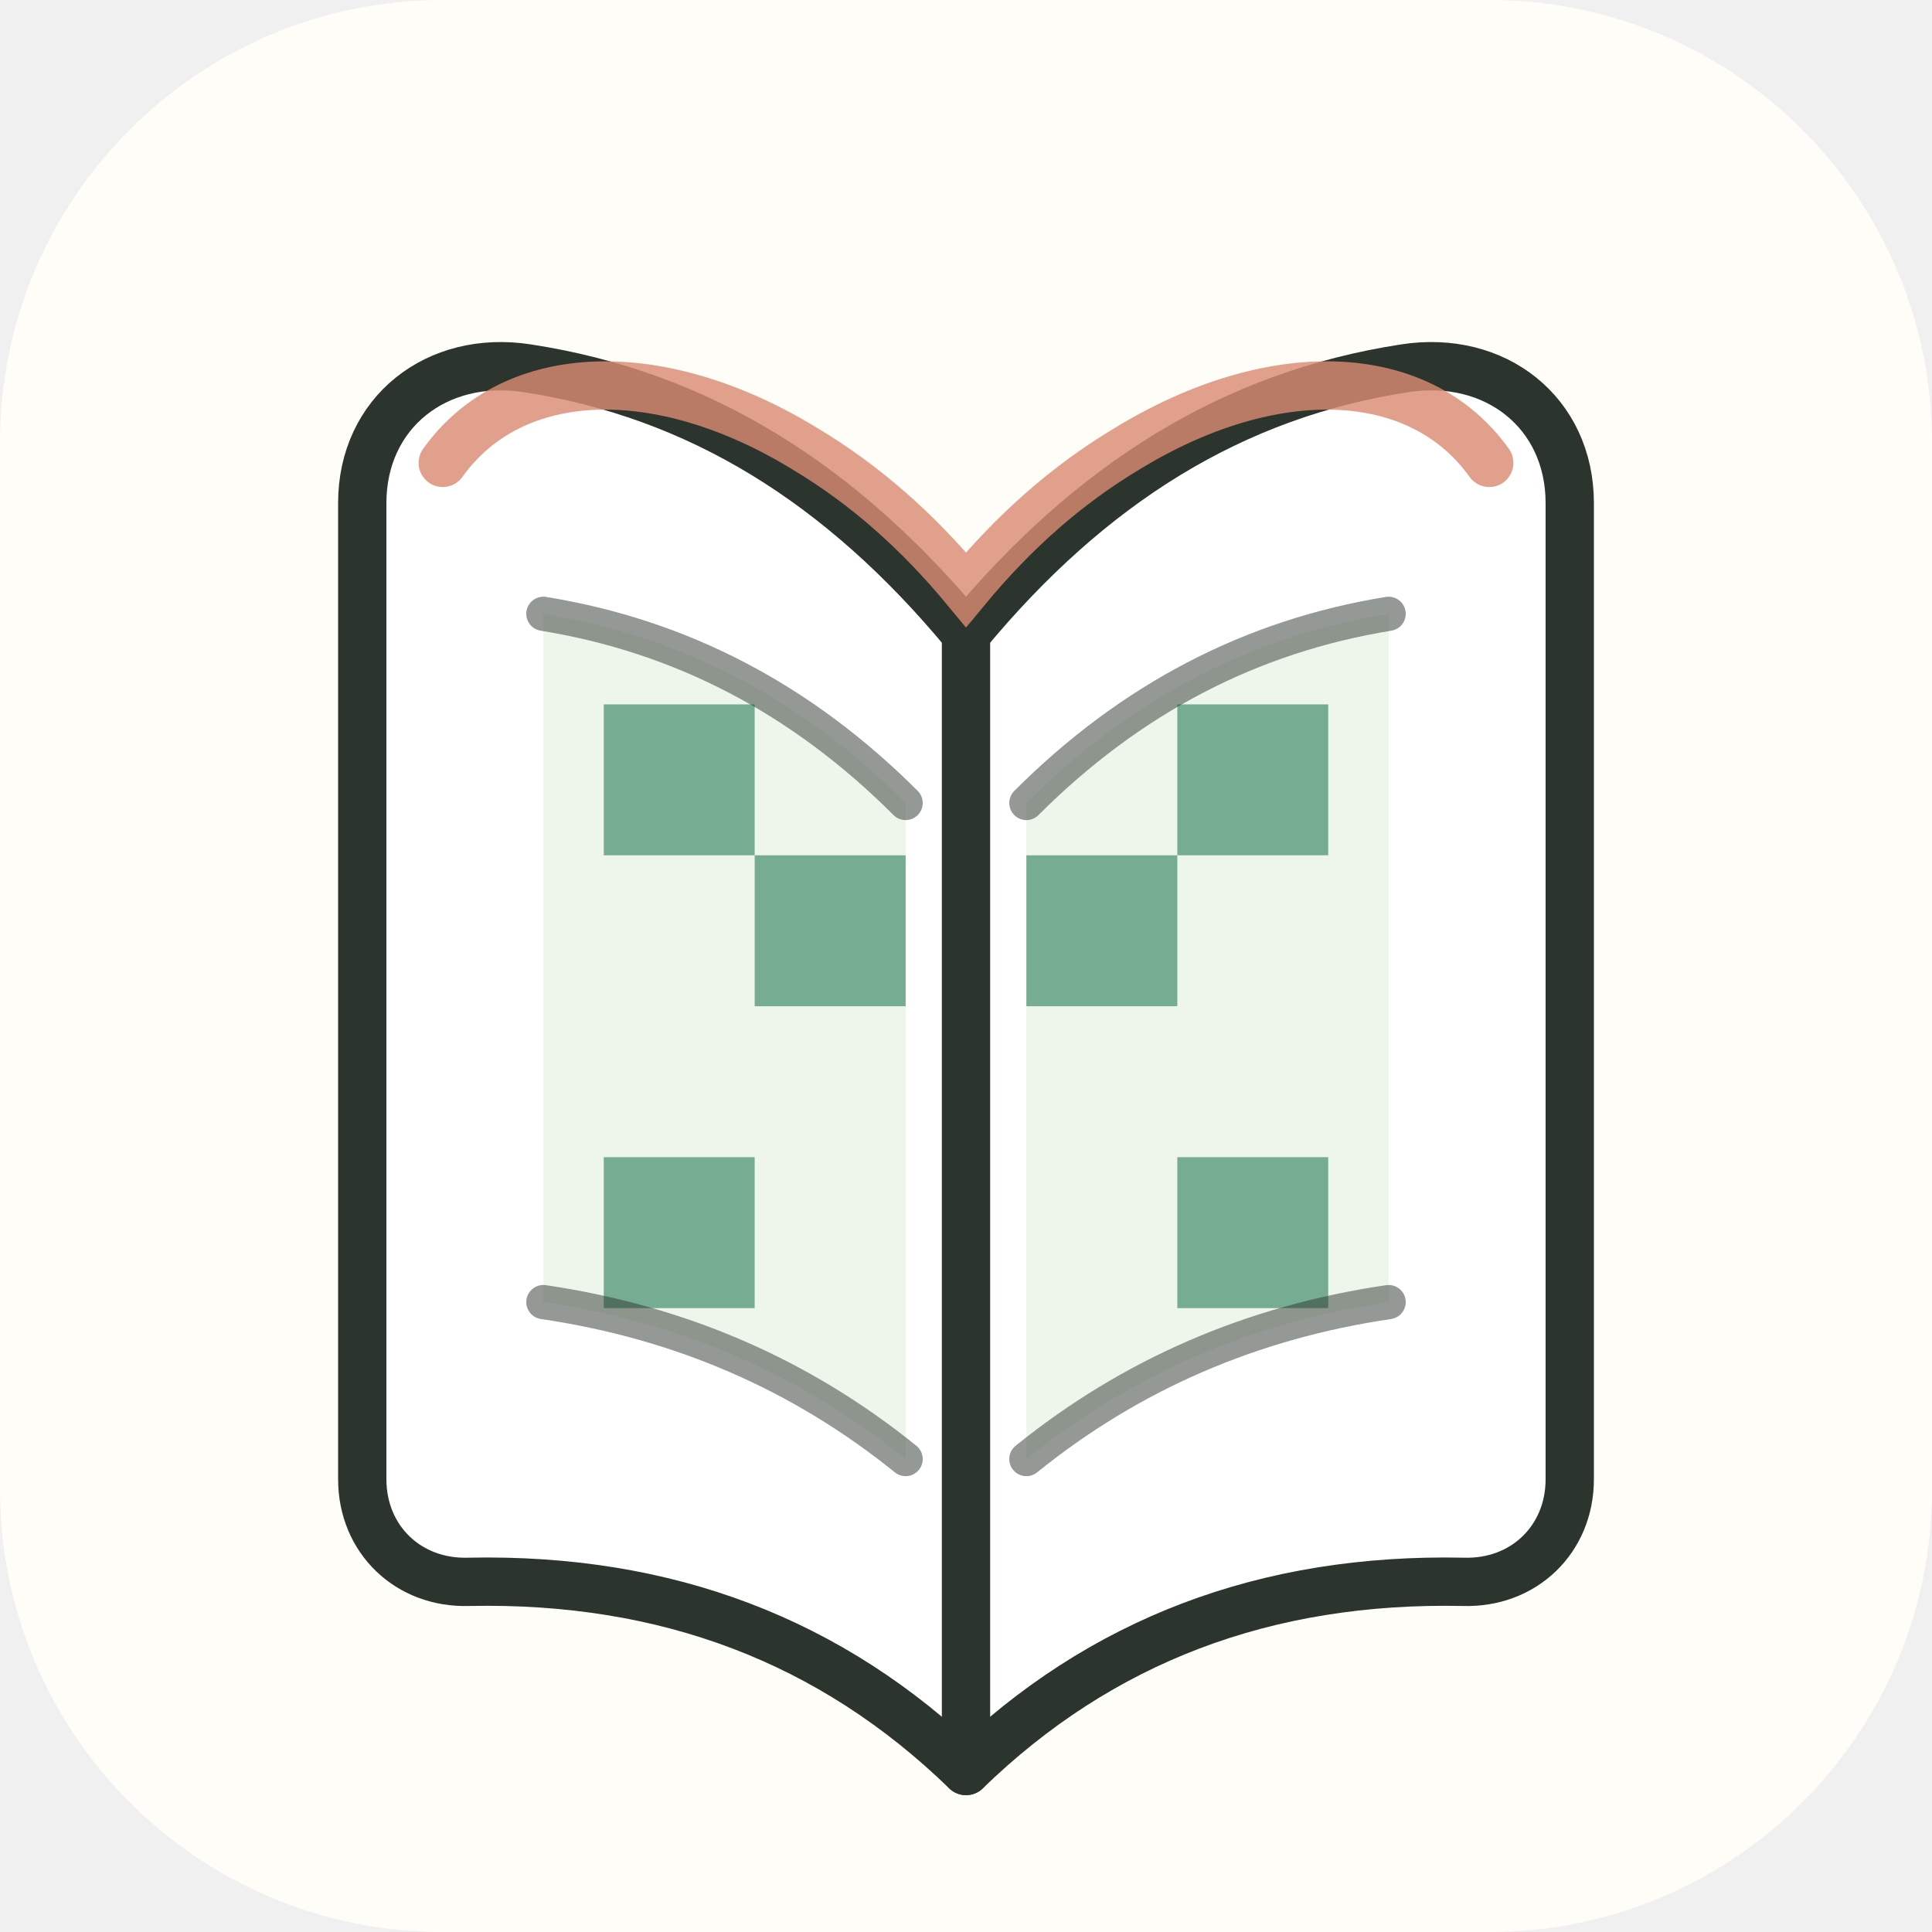
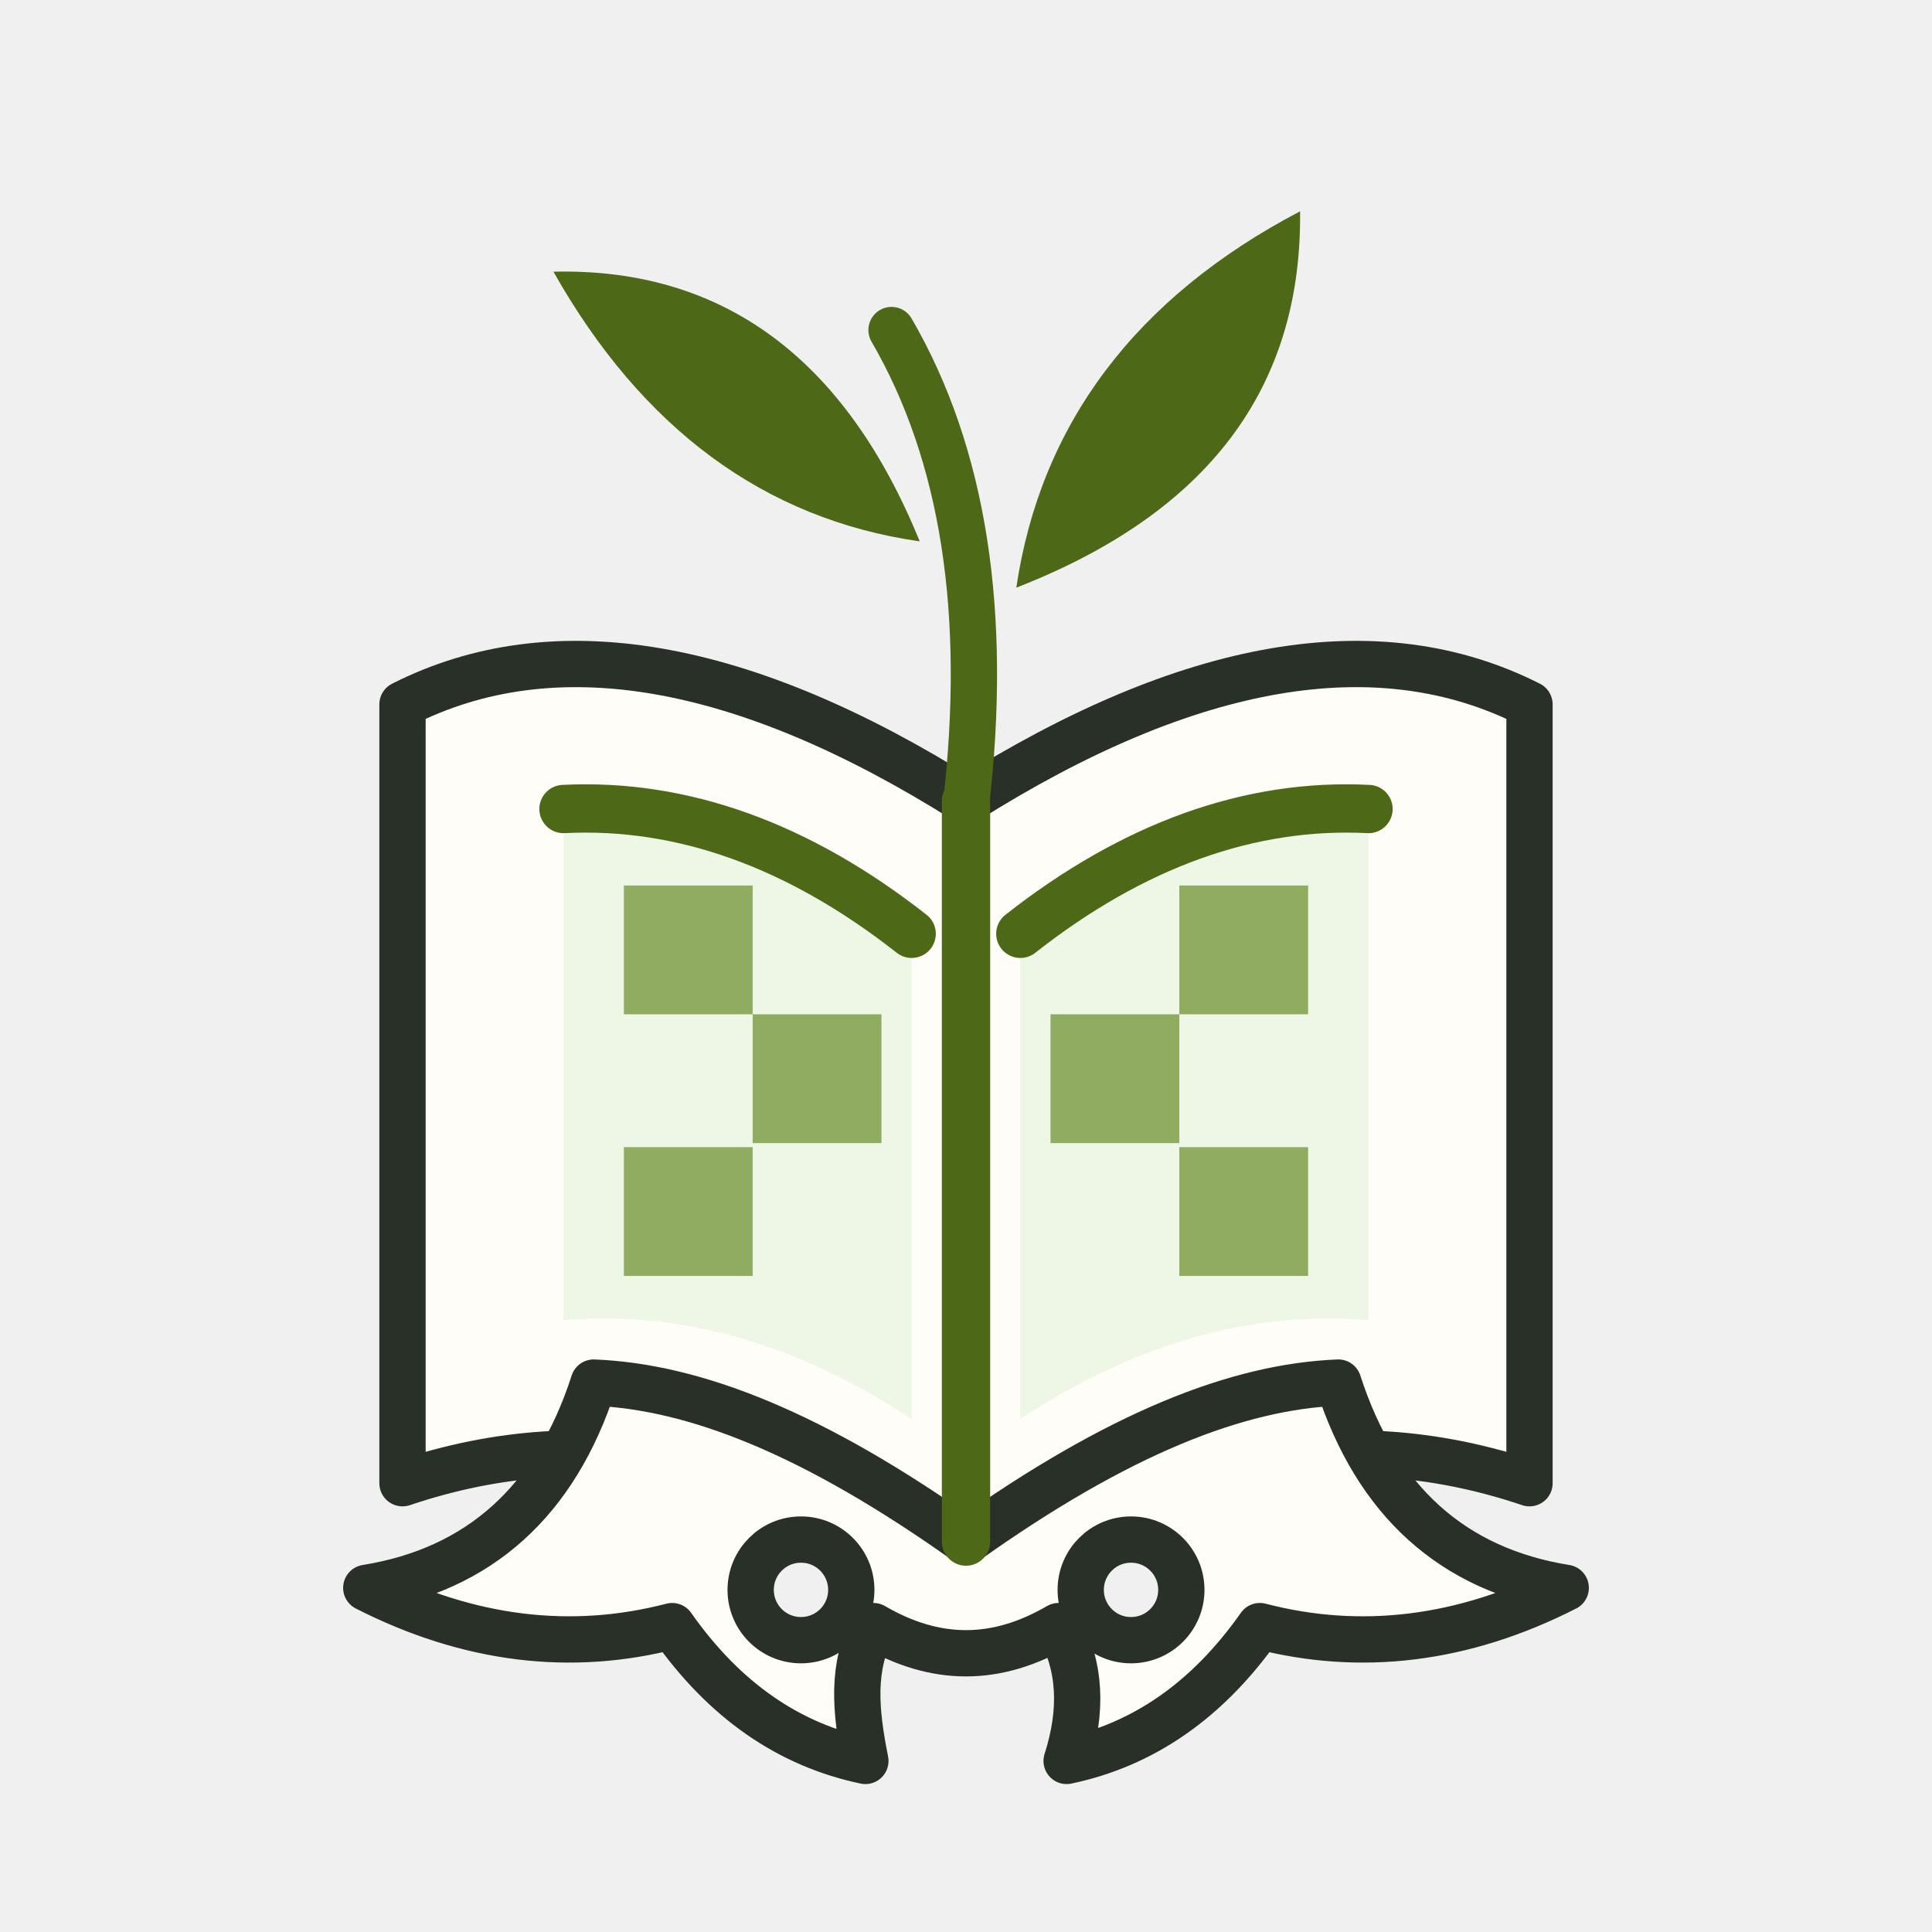
<svg xmlns="http://www.w3.org/2000/svg" viewBox="0 0 96 96" role="img" aria-label="Chessendium mark">
-   <rect width="96" height="96" rx="22" fill="#fffdf8" />
-   <path d="M18 25c0-4.5 3.7-7.4 8.2-6.7C34.7 19.6 41.8 24 48 31.5c6.2-7.5 13.3-11.9 21.8-13.2C74.3 17.6 78 20.5 78 25v48.5c0 3-2.3 5.2-5.3 5.1-9.8-.2-18 2.9-24.7 9.4-6.7-6.5-14.9-9.6-24.7-9.4-3 .1-5.3-2.1-5.3-5.1V25z" fill="#ffffff" stroke="#2b342d" stroke-width="2.4" stroke-linejoin="round" />
-   <path d="M48 31.5V88" stroke="#2b342d" stroke-width="2.4" stroke-linecap="round" />
-   <path d="M27 30.5c6.8 1.1 12.8 4.2 18 9.4v32.6c-5.2-4.2-11.2-6.8-18-7.8V30.5zm42 0c-6.8 1.1-12.8 4.2-18 9.4v32.6c5.2-4.2 11.2-6.8 18-7.8V30.5z" fill="#eef6ec" />
-   <path d="M30 35h7.5v7.5H30zm7.5 7.5H45V50h-7.5zM30 57.5h7.5V65H30zM66 35h-7.5v7.5H66zm-15 7.5h7.5V50H51zm7.5 15H66V65h-7.5z" fill="#76ad92" />
-   <path d="M27 30.5c6.8 1.1 12.8 4.2 18 9.4m24-9.4c-6.8 1.1-12.8 4.2-18 9.4M27 64.7c6.8 1 12.8 3.6 18 7.8m24-7.8c-6.8 1-12.8 3.6-18 7.8" fill="none" stroke="#2b342d" stroke-width="1.7" stroke-linecap="round" opacity=".5" />
-   <path d="M22 23c3.5-4.9 10.8-5.1 18-.7 3 1.8 5.6 4.1 8 7 2.4-2.9 5-5.2 8-7 7.2-4.4 14.5-4.2 18 .7" fill="none" stroke="#d98b73" stroke-width="2.4" stroke-linecap="round" opacity=".82" />
+   <path fill="#fffdf8" stroke="#293028" stroke-width="2.3" stroke-linejoin="round" d="M20 35c7.5-3.8 16.9-2.2 28 4.8C59.1 32.8 68.5 31.2 76 35v38.7c-9.5-3.2-18.8-1.2-28 6-9.2-7.2-18.5-9.2-28-6V35z" />
+   <path fill="#eef6e5" d="M28 40.2c5.9-.3 11.7 1.8 17.3 6.2v24.1c-5.8-3.8-11.6-5.4-17.3-4.9V40.2zm40 0c-5.9-.3-11.7 1.8-17.3 6.2v24.1c5.8-3.8 11.6-5.4 17.3-4.9V40.2z" />
+   <path fill="#8fac61" d="M31 44h6.4v6.4H31zm6.4 6.4h6.4v6.4h-6.4zM31 57h6.4v6.4H31zm34-13h-6.4v6.4H65zm-12.8 6.4h6.4v6.4h-6.4zM65 57h-6.4v6.4H65z" />
+   <path fill="#fffdf8" stroke="#293028" stroke-width="2.3" stroke-linejoin="round" fill-rule="evenodd" d="M29.5 68.7c5 .2 10.9 2.5 18.5 7.9 7.6-5.4 13.5-7.7 18.5-7.9 1.9 5.9 5.7 9.3 11.3 10.2-5.1 2.6-10.2 3.2-15.2 1.9-2.6 3.7-5.8 5.9-9.6 6.7.8-2.5.7-4.7-.4-6.7-3.1 1.8-6.1 1.8-9.2 0-1.1 2-.9 4.2-.4 6.7-3.8-.8-7-3-9.6-6.7-5 1.3-10.1.7-15.2-1.9 5.6-.9 9.4-4.3 11.3-10.2zM39.8 76.5a2.5 2.5 0 1 0 0 5 2.5 2.5 0 0 0 0-5zm16.4 0a2.5 2.5 0 1 0 0 5 2.5 2.5 0 0 0 0-5z" />
+   <path fill="none" stroke="#4d6816" stroke-width="2.4" stroke-linecap="round" d="M48 39.8v36.8M28 40.2c5.9-.3 11.7 1.8 17.3 6.2m22.7-6.2c-5.9-.3-11.7 1.8-17.3 6.2" />
+   <path fill="#4d6816" d="M45.7 26.9c-7.7-1.1-13.8-5.6-18.2-13.4 8.4-.2 14.5 4.3 18.2 13.4zm4.8 2.3c1.2-8.1 5.9-14.4 14.1-18.7.1 8.8-4.6 15-14.1 18.7z" />
+   <path fill="none" stroke="#4d6816" stroke-width="2.3" stroke-linecap="round" d="M48 40c1.1-9.5-.1-17.4-3.7-23.6" />
</svg>
